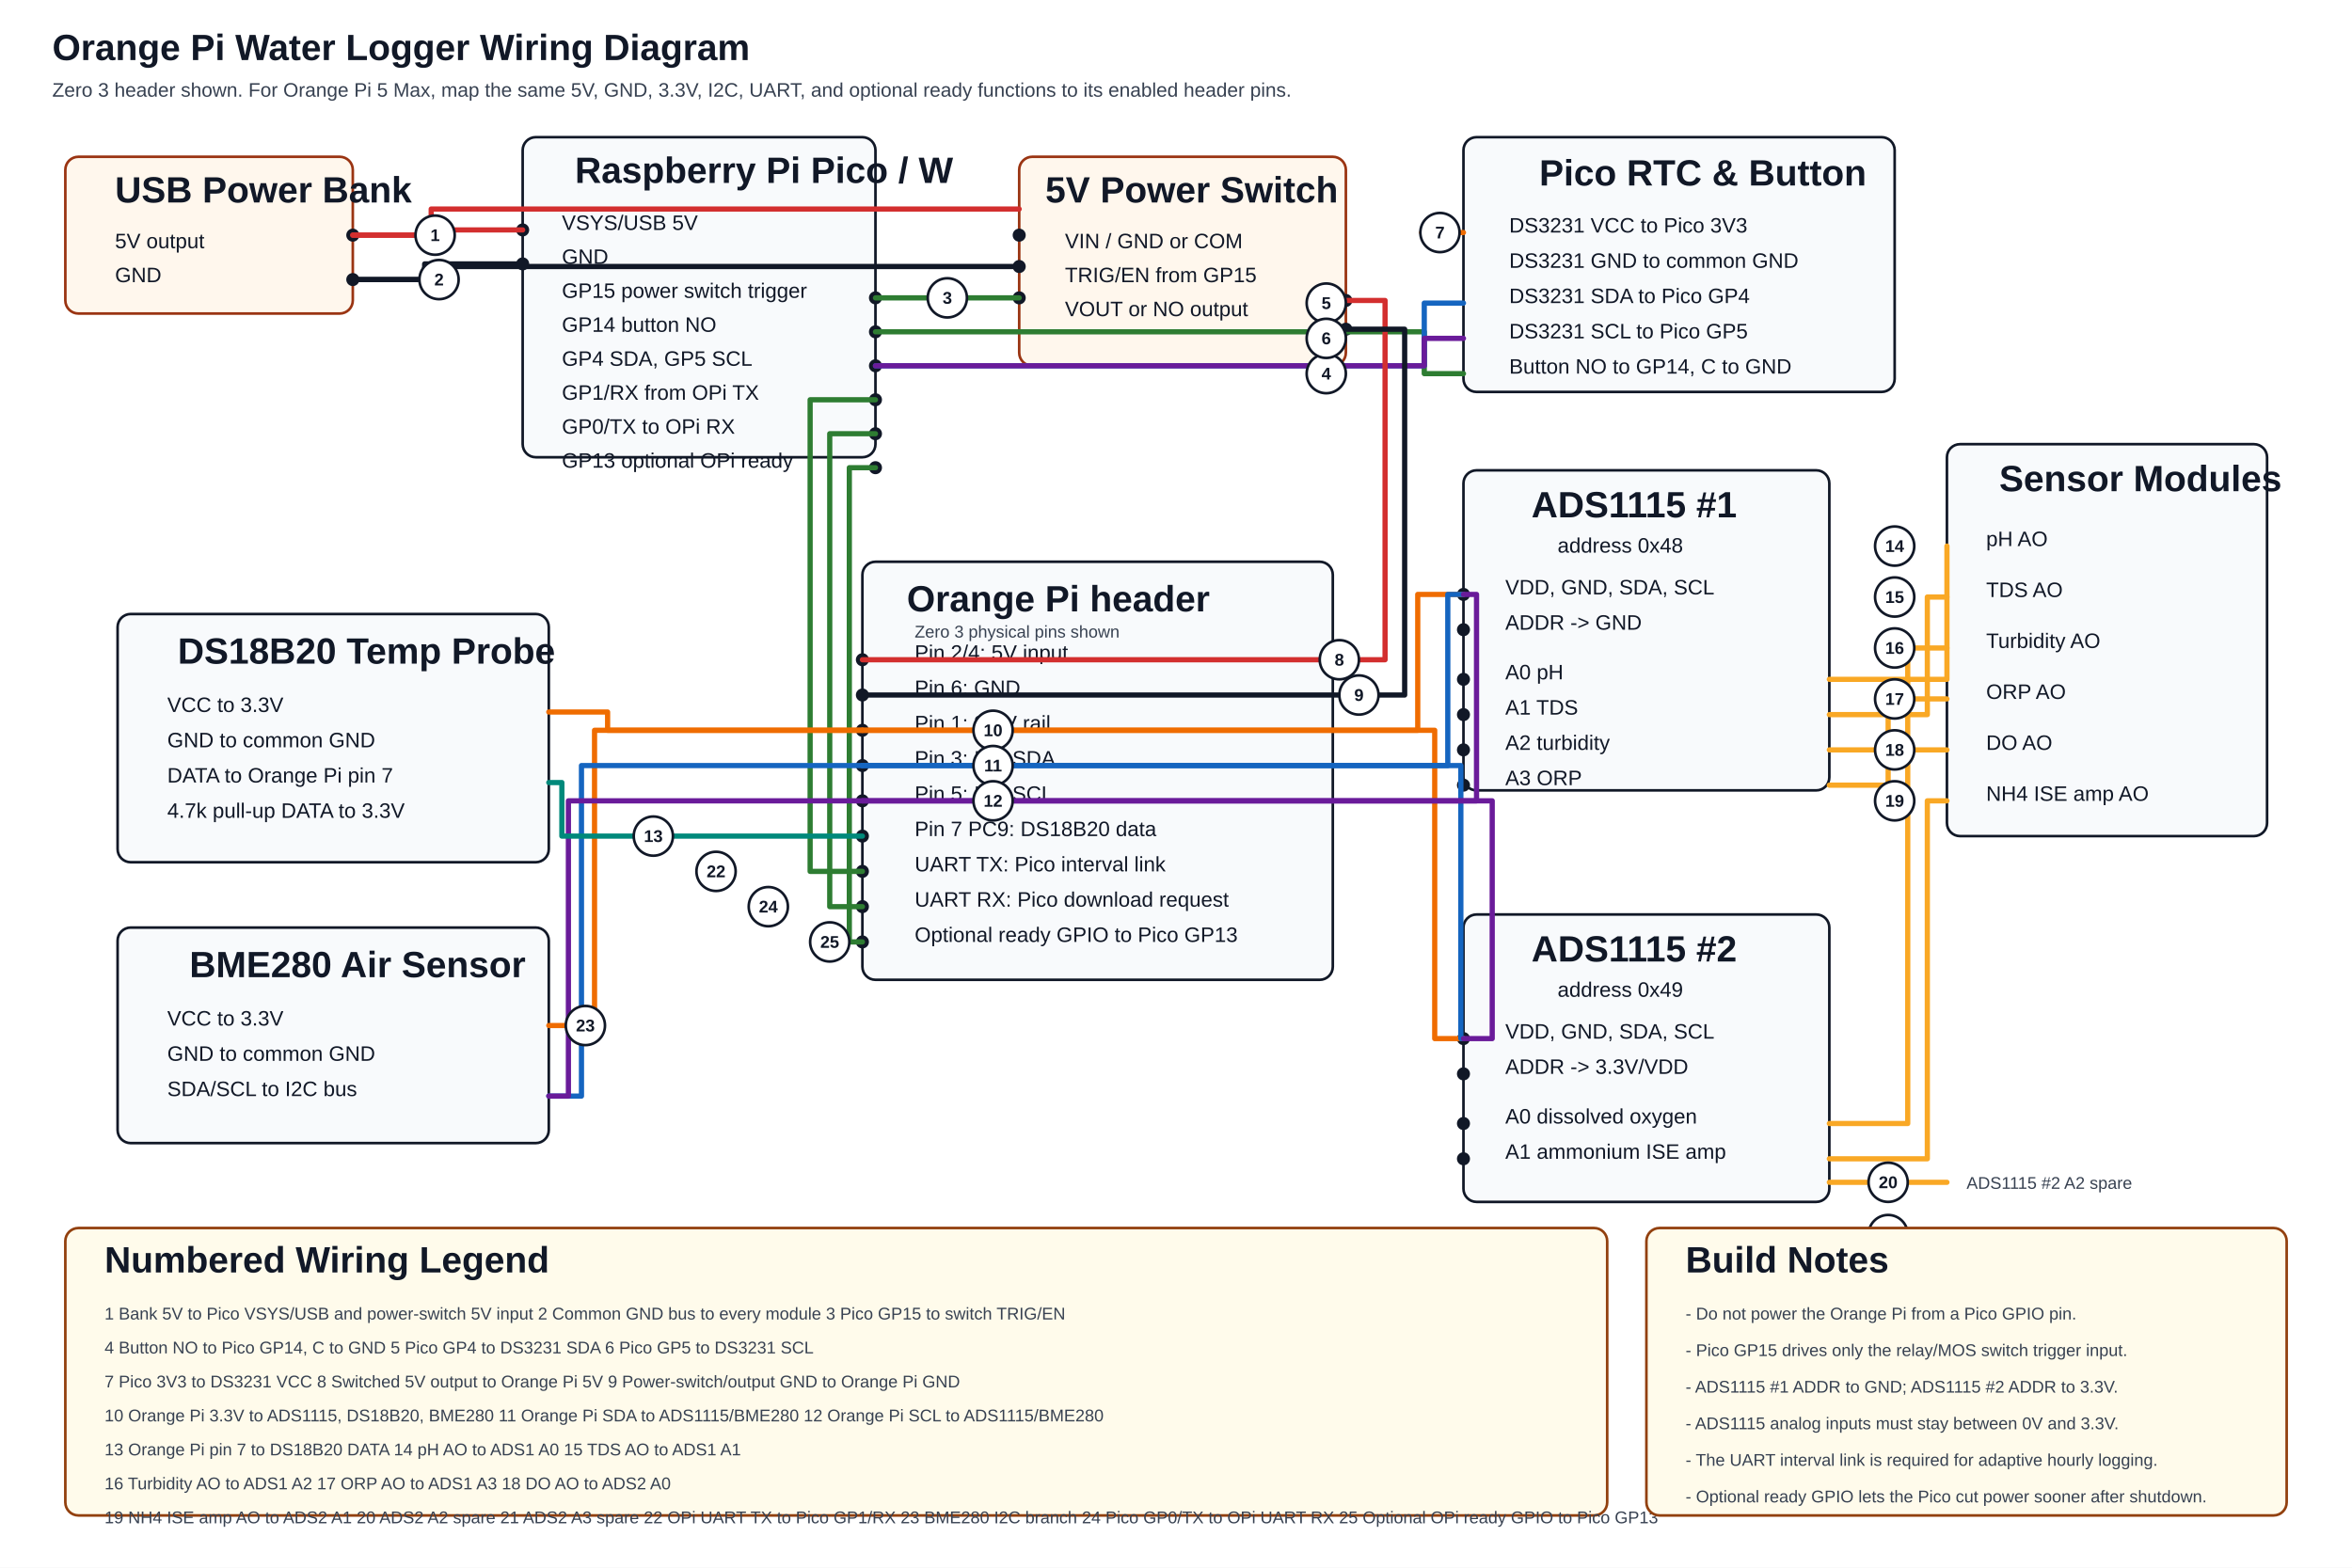
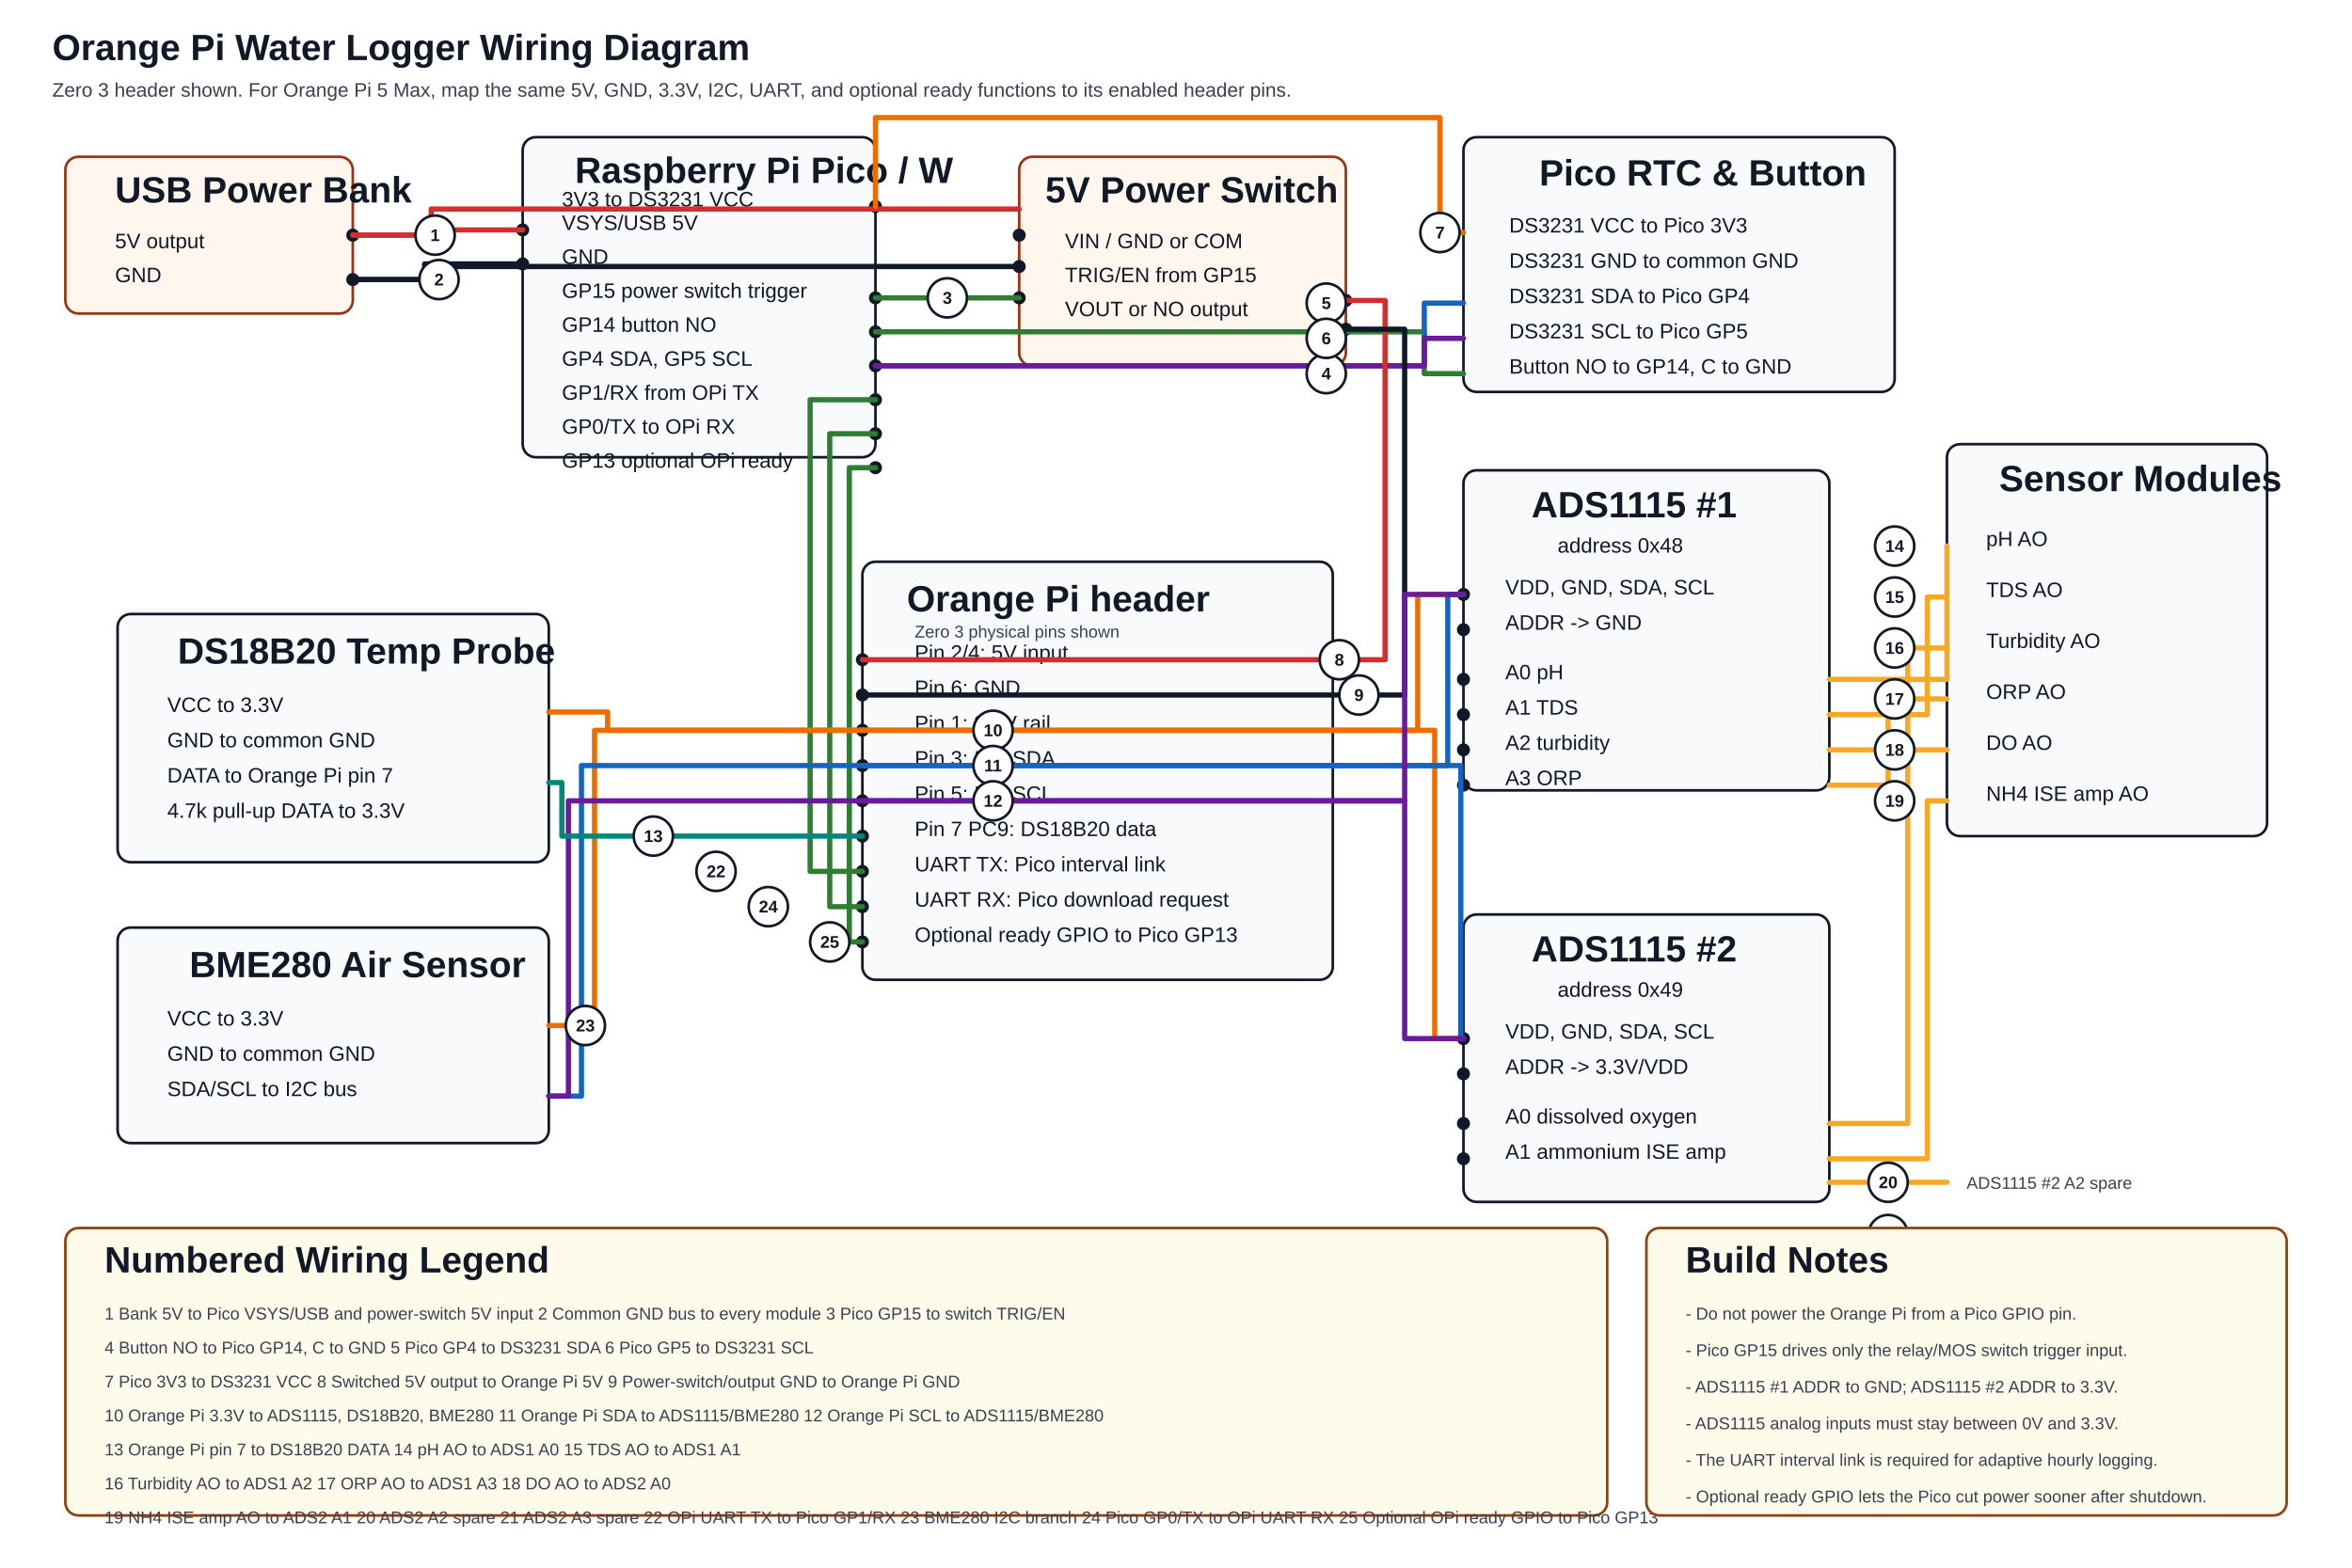
<svg xmlns="http://www.w3.org/2000/svg" width="1800" height="1200" viewBox="0 0 1800 1200">
  <defs>
    <style>
      .bg { fill: #ffffff; }
      .title { font: 700 28px Arial, sans-serif; fill: #111827; }
      .subtitle { font: 15px Arial, sans-serif; fill: #374151; }
      .box { fill: #f8fafc; stroke: #111827; stroke-width: 2; rx: 10; }
      .power { fill: #fff7ed; stroke: #9a3412; stroke-width: 2; rx: 10; }
      .note { fill: #fffbeb; stroke: #92400e; stroke-width: 2; rx: 10; }
      .label { font: 16px Arial, sans-serif; fill: #111827; }
      .small { font: 13px Arial, sans-serif; fill: #374151; }
      .tiny { font: 12px Arial, sans-serif; fill: #374151; }
      .wire { fill: none; stroke-width: 4; stroke-linecap: round; stroke-linejoin: round; }
      .w5 { stroke: #d32f2f; }
      .w33 { stroke: #ef6c00; }
      .wgnd { stroke: #111827; }
      .wctrl { stroke: #2e7d32; }
      .wsda { stroke: #1565c0; }
      .wscl { stroke: #6a1b9a; }
      .wdata { stroke: #00897b; }
      .wanalog { stroke: #f9a825; }
      .num { fill: #ffffff; stroke: #111827; stroke-width: 2; }
      .numText { font: 700 13px Arial, sans-serif; fill: #111827; text-anchor: middle; dominant-baseline: central; }
      .pin { fill: #111827; }
    </style>
  </defs>
  <rect class="bg" width="1800" height="1200" />
  <text x="40" y="46" class="title">Orange Pi Water Logger Wiring Diagram</text>
  <text x="40" y="74" class="subtitle">Zero 3 header shown. For Orange Pi 5 Max, map the same 5V, GND, 3.3V, I2C, UART, and optional ready functions to its enabled header pins.</text>
  <rect x="50" y="120" width="220" height="120" class="power" />
  <text x="88" y="155" class="title">USB Power Bank</text>
  <text x="88" y="190" class="label">5V output</text>
  <text x="88" y="216" class="label">GND</text>
  <rect x="400" y="105" width="270" height="245" class="box" />
  <text x="440" y="140" class="title">Raspberry Pi Pico / W</text>
+   <text x="430" y="158" class="label">3V3 to DS3231 VCC</text>
  <text x="430" y="176" class="label">VSYS/USB 5V</text>
  <text x="430" y="202" class="label">GND</text>
  <text x="430" y="228" class="label">GP15 power switch trigger</text>
  <text x="430" y="254" class="label">GP14 button NO</text>
  <text x="430" y="280" class="label">GP4 SDA, GP5 SCL</text>
  <text x="430" y="306" class="label">GP1/RX from OPi TX</text>
  <text x="430" y="332" class="label">GP0/TX to OPi RX</text>
  <text x="430" y="358" class="label">GP13 optional OPi ready</text>
  <rect x="780" y="120" width="250" height="160" class="power" />
  <text x="800" y="155" class="title">5V Power Switch</text>
  <text x="815" y="190" class="label">VIN / GND or COM</text>
  <text x="815" y="216" class="label">TRIG/EN from GP15</text>
  <text x="815" y="242" class="label">VOUT or NO output</text>
  <rect x="660" y="430" width="360" height="320" class="box" />
  <text x="694" y="468" class="title">Orange Pi header</text>
  <text x="700" y="488" class="small">Zero 3 physical pins shown</text>
  <text x="700" y="505" class="label">Pin 2/4: 5V input</text>
  <text x="700" y="532" class="label">Pin 6: GND</text>
  <text x="700" y="559" class="label">Pin 1: 3.3V rail</text>
  <text x="700" y="586" class="label">Pin 3: I2C SDA</text>
  <text x="700" y="613" class="label">Pin 5: I2C SCL</text>
  <text x="700" y="640" class="label">Pin 7 PC9: DS18B20 data</text>
  <text x="700" y="667" class="label">UART TX: Pico interval link</text>
  <text x="700" y="694" class="label">UART RX: Pico download request</text>
  <text x="700" y="721" class="label">Optional ready GPIO to Pico GP13</text>
  <rect x="1120" y="360" width="280" height="245" class="box" />
  <text x="1172" y="396" class="title">ADS1115 #1</text>
  <text x="1192" y="423" class="label">address 0x48</text>
  <text x="1152" y="455" class="label">VDD, GND, SDA, SCL</text>
  <text x="1152" y="482" class="label">ADDR -&gt; GND</text>
  <text x="1152" y="520" class="label">A0 pH</text>
  <text x="1152" y="547" class="label">A1 TDS</text>
  <text x="1152" y="574" class="label">A2 turbidity</text>
  <text x="1152" y="601" class="label">A3 ORP</text>
  <rect x="1120" y="700" width="280" height="220" class="box" />
  <text x="1172" y="736" class="title">ADS1115 #2</text>
  <text x="1192" y="763" class="label">address 0x49</text>
  <text x="1152" y="795" class="label">VDD, GND, SDA, SCL</text>
  <text x="1152" y="822" class="label">ADDR -&gt; 3.3V/VDD</text>
  <text x="1152" y="860" class="label">A0 dissolved oxygen</text>
  <text x="1152" y="887" class="label">A1 ammonium ISE amp</text>
  <rect x="90" y="470" width="330" height="190" class="box" />
  <text x="136" y="508" class="title">DS18B20 Temp Probe</text>
  <text x="128" y="545" class="label">VCC to 3.3V</text>
  <text x="128" y="572" class="label">GND to common GND</text>
  <text x="128" y="599" class="label">DATA to Orange Pi pin 7</text>
  <text x="128" y="626" class="label">4.7k pull-up DATA to 3.3V</text>
  <rect x="90" y="710" width="330" height="165" class="box" />
  <text x="145" y="748" class="title">BME280 Air Sensor</text>
  <text x="128" y="785" class="label">VCC to 3.3V</text>
  <text x="128" y="812" class="label">GND to common GND</text>
  <text x="128" y="839" class="label">SDA/SCL to I2C bus</text>
  <rect x="1120" y="105" width="330" height="195" class="box" />
  <text x="1178" y="142" class="title">Pico RTC &amp; Button</text>
  <text x="1155" y="178" class="label">DS3231 VCC to Pico 3V3</text>
  <text x="1155" y="205" class="label">DS3231 GND to common GND</text>
  <text x="1155" y="232" class="label">DS3231 SDA to Pico GP4</text>
  <text x="1155" y="259" class="label">DS3231 SCL to Pico GP5</text>
  <text x="1155" y="286" class="label">Button NO to GP14, C to GND</text>
  <rect x="1490" y="340" width="245" height="300" class="box" />
  <text x="1530" y="376" class="title">Sensor Modules</text>
  <text x="1520" y="418" class="label">pH AO</text>
  <text x="1520" y="457" class="label">TDS AO</text>
  <text x="1520" y="496" class="label">Turbidity AO</text>
  <text x="1520" y="535" class="label">ORP AO</text>
  <text x="1520" y="574" class="label">DO AO</text>
  <text x="1520" y="613" class="label">NH4 ISE amp AO</text>
  <circle cx="270" cy="180" r="5" class="pin" />
  <circle cx="270" cy="214" r="5" class="pin" />
+   <circle cx="670" cy="158" r="5" class="pin" />
  <circle cx="400" cy="176" r="5" class="pin" />
  <circle cx="400" cy="202" r="5" class="pin" />
  <circle cx="670" cy="228" r="5" class="pin" />
  <circle cx="670" cy="254" r="5" class="pin" />
  <circle cx="670" cy="280" r="5" class="pin" />
  <circle cx="670" cy="306" r="5" class="pin" />
  <circle cx="670" cy="332" r="5" class="pin" />
  <circle cx="670" cy="358" r="5" class="pin" />
  <circle cx="780" cy="180" r="5" class="pin" />
  <circle cx="780" cy="204" r="5" class="pin" />
  <circle cx="780" cy="228" r="5" class="pin" />
  <circle cx="1030" cy="230" r="5" class="pin" />
  <circle cx="1030" cy="252" r="5" class="pin" />
  <circle cx="660" cy="505" r="5" class="pin" />
  <circle cx="660" cy="532" r="5" class="pin" />
  <circle cx="660" cy="559" r="5" class="pin" />
  <circle cx="660" cy="586" r="5" class="pin" />
  <circle cx="660" cy="613" r="5" class="pin" />
  <circle cx="660" cy="640" r="5" class="pin" />
  <circle cx="660" cy="667" r="5" class="pin" />
  <circle cx="660" cy="694" r="5" class="pin" />
  <circle cx="660" cy="721" r="5" class="pin" />
  <circle cx="1120" cy="455" r="5" class="pin" />
  <circle cx="1120" cy="482" r="5" class="pin" />
  <circle cx="1120" cy="520" r="5" class="pin" />
  <circle cx="1120" cy="547" r="5" class="pin" />
  <circle cx="1120" cy="574" r="5" class="pin" />
  <circle cx="1120" cy="601" r="5" class="pin" />
  <circle cx="1120" cy="795" r="5" class="pin" />
  <circle cx="1120" cy="822" r="5" class="pin" />
  <circle cx="1120" cy="860" r="5" class="pin" />
  <circle cx="1120" cy="887" r="5" class="pin" />
  <path d="M270 180 H325 V176 H400" class="wire w5" />
  <path d="M270 180 H330 V160 H780" class="wire w5" />
  <path d="M270 214 H325 V202 H400" class="wire wgnd" />
  <path d="M270 214 H330 V204 H780" class="wire wgnd" />
  <path d="M670 228 H780" class="wire wctrl" />
  <path d="M670 254 H1090 V286 H1120" class="wire wctrl" />
  <path d="M670 280 H1090 V232 H1120" class="wire wsda" />
  <path d="M670 280 H1090 V259 H1120" class="wire wscl" />
  <path d="M670 306 H620 V667 H660" class="wire wctrl" />
  <path d="M670 332 H635 V694 H660" class="wire wctrl" />
  <path d="M670 358 H650 V721 H660" class="wire wctrl" />
  <path d="M1030 230 H1060 V505 H660" class="wire w5" />
  <path d="M1030 252 H1075 V532 H660" class="wire wgnd" />
  <path d="M660 559 H1085 V455 H1120" class="wire w33" />
  <path d="M660 559 H1098 V795 H1120" class="wire w33" />
  <path d="M660 559 H465 V545 H420" class="wire w33" />
  <path d="M660 559 H455 V785 H420" class="wire w33" />
  <path d="M660 586 H1108 V455 H1120" class="wire wsda" />
  <path d="M660 586 H1118 V795 H1120" class="wire wsda" />
  <path d="M660 586 H445 V839 H420" class="wire wsda" />
-   <path d="M660 613 H1130 V455 H1120" class="wire wscl" />
-   <path d="M660 613 H1142 V795 H1120" class="wire wscl" />
+   <path d="M660 613 H1075 V455 H1120" class="wire wscl" />
+   <path d="M660 613 H1075 V795 H1120" class="wire wscl" />
  <path d="M660 613 H435 V839 H420" class="wire wscl" />
  <path d="M660 640 H430 V599 H420" class="wire wdata" />
  <path d="M1400 520 H1490 V418" class="wire wanalog" />
  <path d="M1400 547 H1475 V457 H1490" class="wire wanalog" />
  <path d="M1400 574 H1460 V496 H1490" class="wire wanalog" />
  <path d="M1400 601 H1445 V535 H1490" class="wire wanalog" />
  <path d="M1400 860 H1460 V574 H1490" class="wire wanalog" />
  <path d="M1400 887 H1475 V613 H1490" class="wire wanalog" />
  <g>
    <circle cx="333" cy="180" r="15" class="num" />
    <text x="333" y="180" class="numText">1</text>
  </g>
  <g>
    <circle cx="336" cy="214" r="15" class="num" />
    <text x="336" y="214" class="numText">2</text>
  </g>
  <g>
    <circle cx="725" cy="228" r="15" class="num" />
    <text x="725" y="228" class="numText">3</text>
  </g>
  <g>
    <circle cx="1015" cy="286" r="15" class="num" />
    <text x="1015" y="286" class="numText">4</text>
  </g>
  <g>
    <circle cx="1015" cy="232" r="15" class="num" />
    <text x="1015" y="232" class="numText">5</text>
  </g>
  <g>
    <circle cx="1015" cy="259" r="15" class="num" />
    <text x="1015" y="259" class="numText">6</text>
  </g>
  <g>
    <circle cx="1025" cy="505" r="15" class="num" />
    <text x="1025" y="505" class="numText">8</text>
  </g>
  <g>
    <circle cx="1040" cy="532" r="15" class="num" />
    <text x="1040" y="532" class="numText">9</text>
  </g>
  <g>
    <circle cx="760" cy="559" r="15" class="num" />
    <text x="760" y="559" class="numText">10</text>
  </g>
  <g>
    <circle cx="760" cy="586" r="15" class="num" />
    <text x="760" y="586" class="numText">11</text>
  </g>
  <g>
    <circle cx="760" cy="613" r="15" class="num" />
    <text x="760" y="613" class="numText">12</text>
  </g>
  <g>
    <circle cx="500" cy="640" r="15" class="num" />
    <text x="500" y="640" class="numText">13</text>
  </g>
  <g>
    <circle cx="1450" cy="418" r="15" class="num" />
    <text x="1450" y="418" class="numText">14</text>
  </g>
  <g>
    <circle cx="1450" cy="457" r="15" class="num" />
    <text x="1450" y="457" class="numText">15</text>
  </g>
  <g>
    <circle cx="1450" cy="496" r="15" class="num" />
    <text x="1450" y="496" class="numText">16</text>
  </g>
  <g>
    <circle cx="1450" cy="535" r="15" class="num" />
    <text x="1450" y="535" class="numText">17</text>
  </g>
  <g>
    <circle cx="1450" cy="574" r="15" class="num" />
    <text x="1450" y="574" class="numText">18</text>
  </g>
  <g>
    <circle cx="1450" cy="613" r="15" class="num" />
    <text x="1450" y="613" class="numText">19</text>
  </g>
  <g>
    <circle cx="548" cy="667" r="15" class="num" />
    <text x="548" y="667" class="numText">22</text>
  </g>
  <g>
    <circle cx="448" cy="785" r="15" class="num" />
    <text x="448" y="785" class="numText">23</text>
  </g>
  <g>
    <circle cx="588" cy="694" r="15" class="num" />
    <text x="588" y="694" class="numText">24</text>
  </g>
  <g>
    <circle cx="635" cy="721" r="15" class="num" />
    <text x="635" y="721" class="numText">25</text>
  </g>
-   <line x1="1120" y1="178" x2="1088" y2="178" class="wire w33" />
+   <path d="M670 158 V90 H1102 V178 H1120" class="wire w33" />
  <g>
    <circle cx="1102" cy="178" r="15" class="num" />
    <text x="1102" y="178" class="numText">7</text>
  </g>
  <line x1="1400" y1="905" x2="1490" y2="905" class="wire wanalog" />
  <g>
    <circle cx="1445" cy="905" r="15" class="num" />
    <text x="1445" y="905" class="numText">20</text>
  </g>
  <text x="1505" y="910" class="small">ADS1115 #2 A2 spare</text>
  <line x1="1400" y1="945" x2="1490" y2="945" class="wire wanalog" />
  <g>
    <circle cx="1445" cy="945" r="15" class="num" />
    <text x="1445" y="945" class="numText">21</text>
  </g>
  <text x="1505" y="950" class="small">ADS1115 #2 A3 spare</text>
  <rect x="50" y="940" width="1180" height="220" class="note" />
  <text x="80" y="974" class="title">Numbered Wiring Legend</text>
  <text x="80" y="1010" class="small">1  Bank 5V to Pico VSYS/USB and power-switch 5V input     2  Common GND bus to every module     3  Pico GP15 to switch TRIG/EN</text>
  <text x="80" y="1036" class="small">4  Button NO to Pico GP14, C to GND               5  Pico GP4 to DS3231 SDA             6  Pico GP5 to DS3231 SCL</text>
  <text x="80" y="1062" class="small">7  Pico 3V3 to DS3231 VCC                          8  Switched 5V output to Orange Pi 5V  9  Power-switch/output GND to Orange Pi GND</text>
  <text x="80" y="1088" class="small">10 Orange Pi 3.3V to ADS1115, DS18B20, BME280      11 Orange Pi SDA to ADS1115/BME280    12 Orange Pi SCL to ADS1115/BME280</text>
  <text x="80" y="1114" class="small">13 Orange Pi pin 7 to DS18B20 DATA                 14 pH AO to ADS1 A0                   15 TDS AO to ADS1 A1</text>
  <text x="80" y="1140" class="small">16 Turbidity AO to ADS1 A2                         17 ORP AO to ADS1 A3                  18 DO AO to ADS2 A0</text>
  <text x="80" y="1166" class="small">19 NH4 ISE amp AO to ADS2 A1       20 ADS2 A2 spare       21 ADS2 A3 spare       22 OPi UART TX to Pico GP1/RX       23 BME280 I2C branch       24 Pico GP0/TX to OPi UART RX       25 Optional OPi ready GPIO to Pico GP13</text>
  <rect x="1260" y="940" width="490" height="220" class="note" />
  <text x="1290" y="974" class="title">Build Notes</text>
  <text x="1290" y="1010" class="small">- Do not power the Orange Pi from a Pico GPIO pin.</text>
  <text x="1290" y="1038" class="small">- Pico GP15 drives only the relay/MOS switch trigger input.</text>
  <text x="1290" y="1066" class="small">- ADS1115 #1 ADDR to GND; ADS1115 #2 ADDR to 3.3V.</text>
  <text x="1290" y="1094" class="small">- ADS1115 analog inputs must stay between 0V and 3.3V.</text>
  <text x="1290" y="1122" class="small">- The UART interval link is required for adaptive hourly logging.</text>
  <text x="1290" y="1150" class="small">- Optional ready GPIO lets the Pico cut power sooner after shutdown.</text>
</svg>
